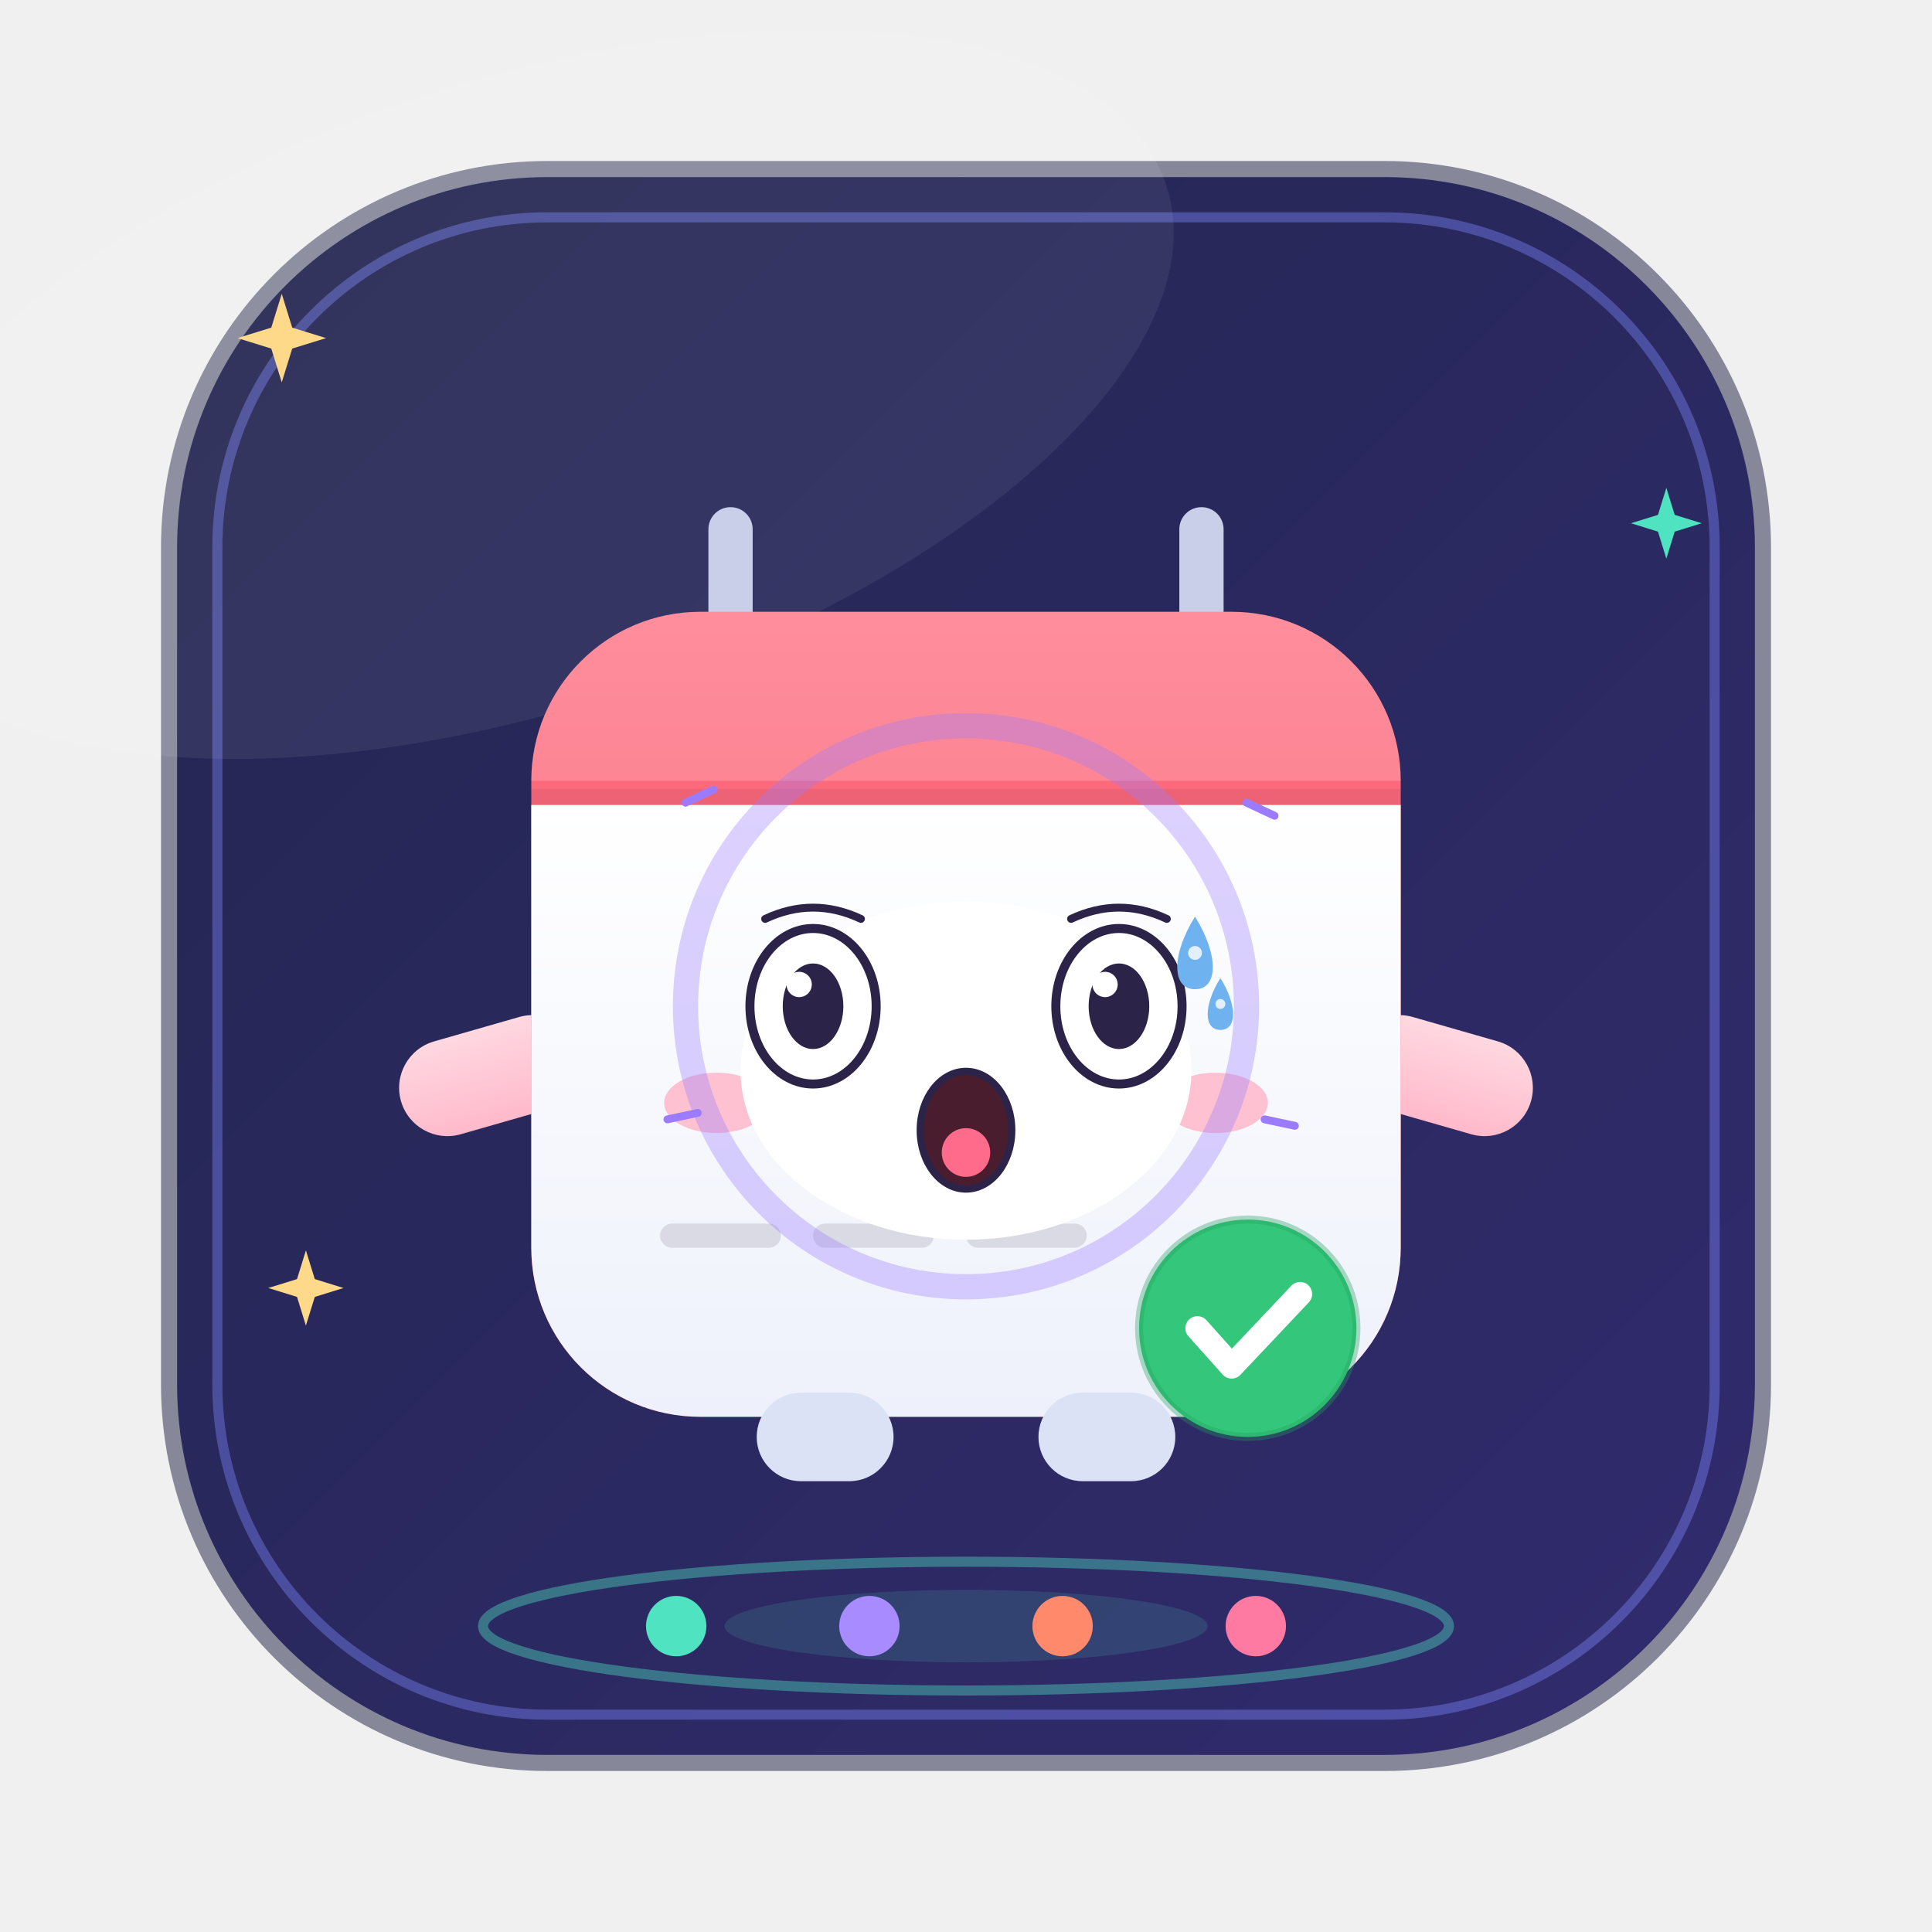
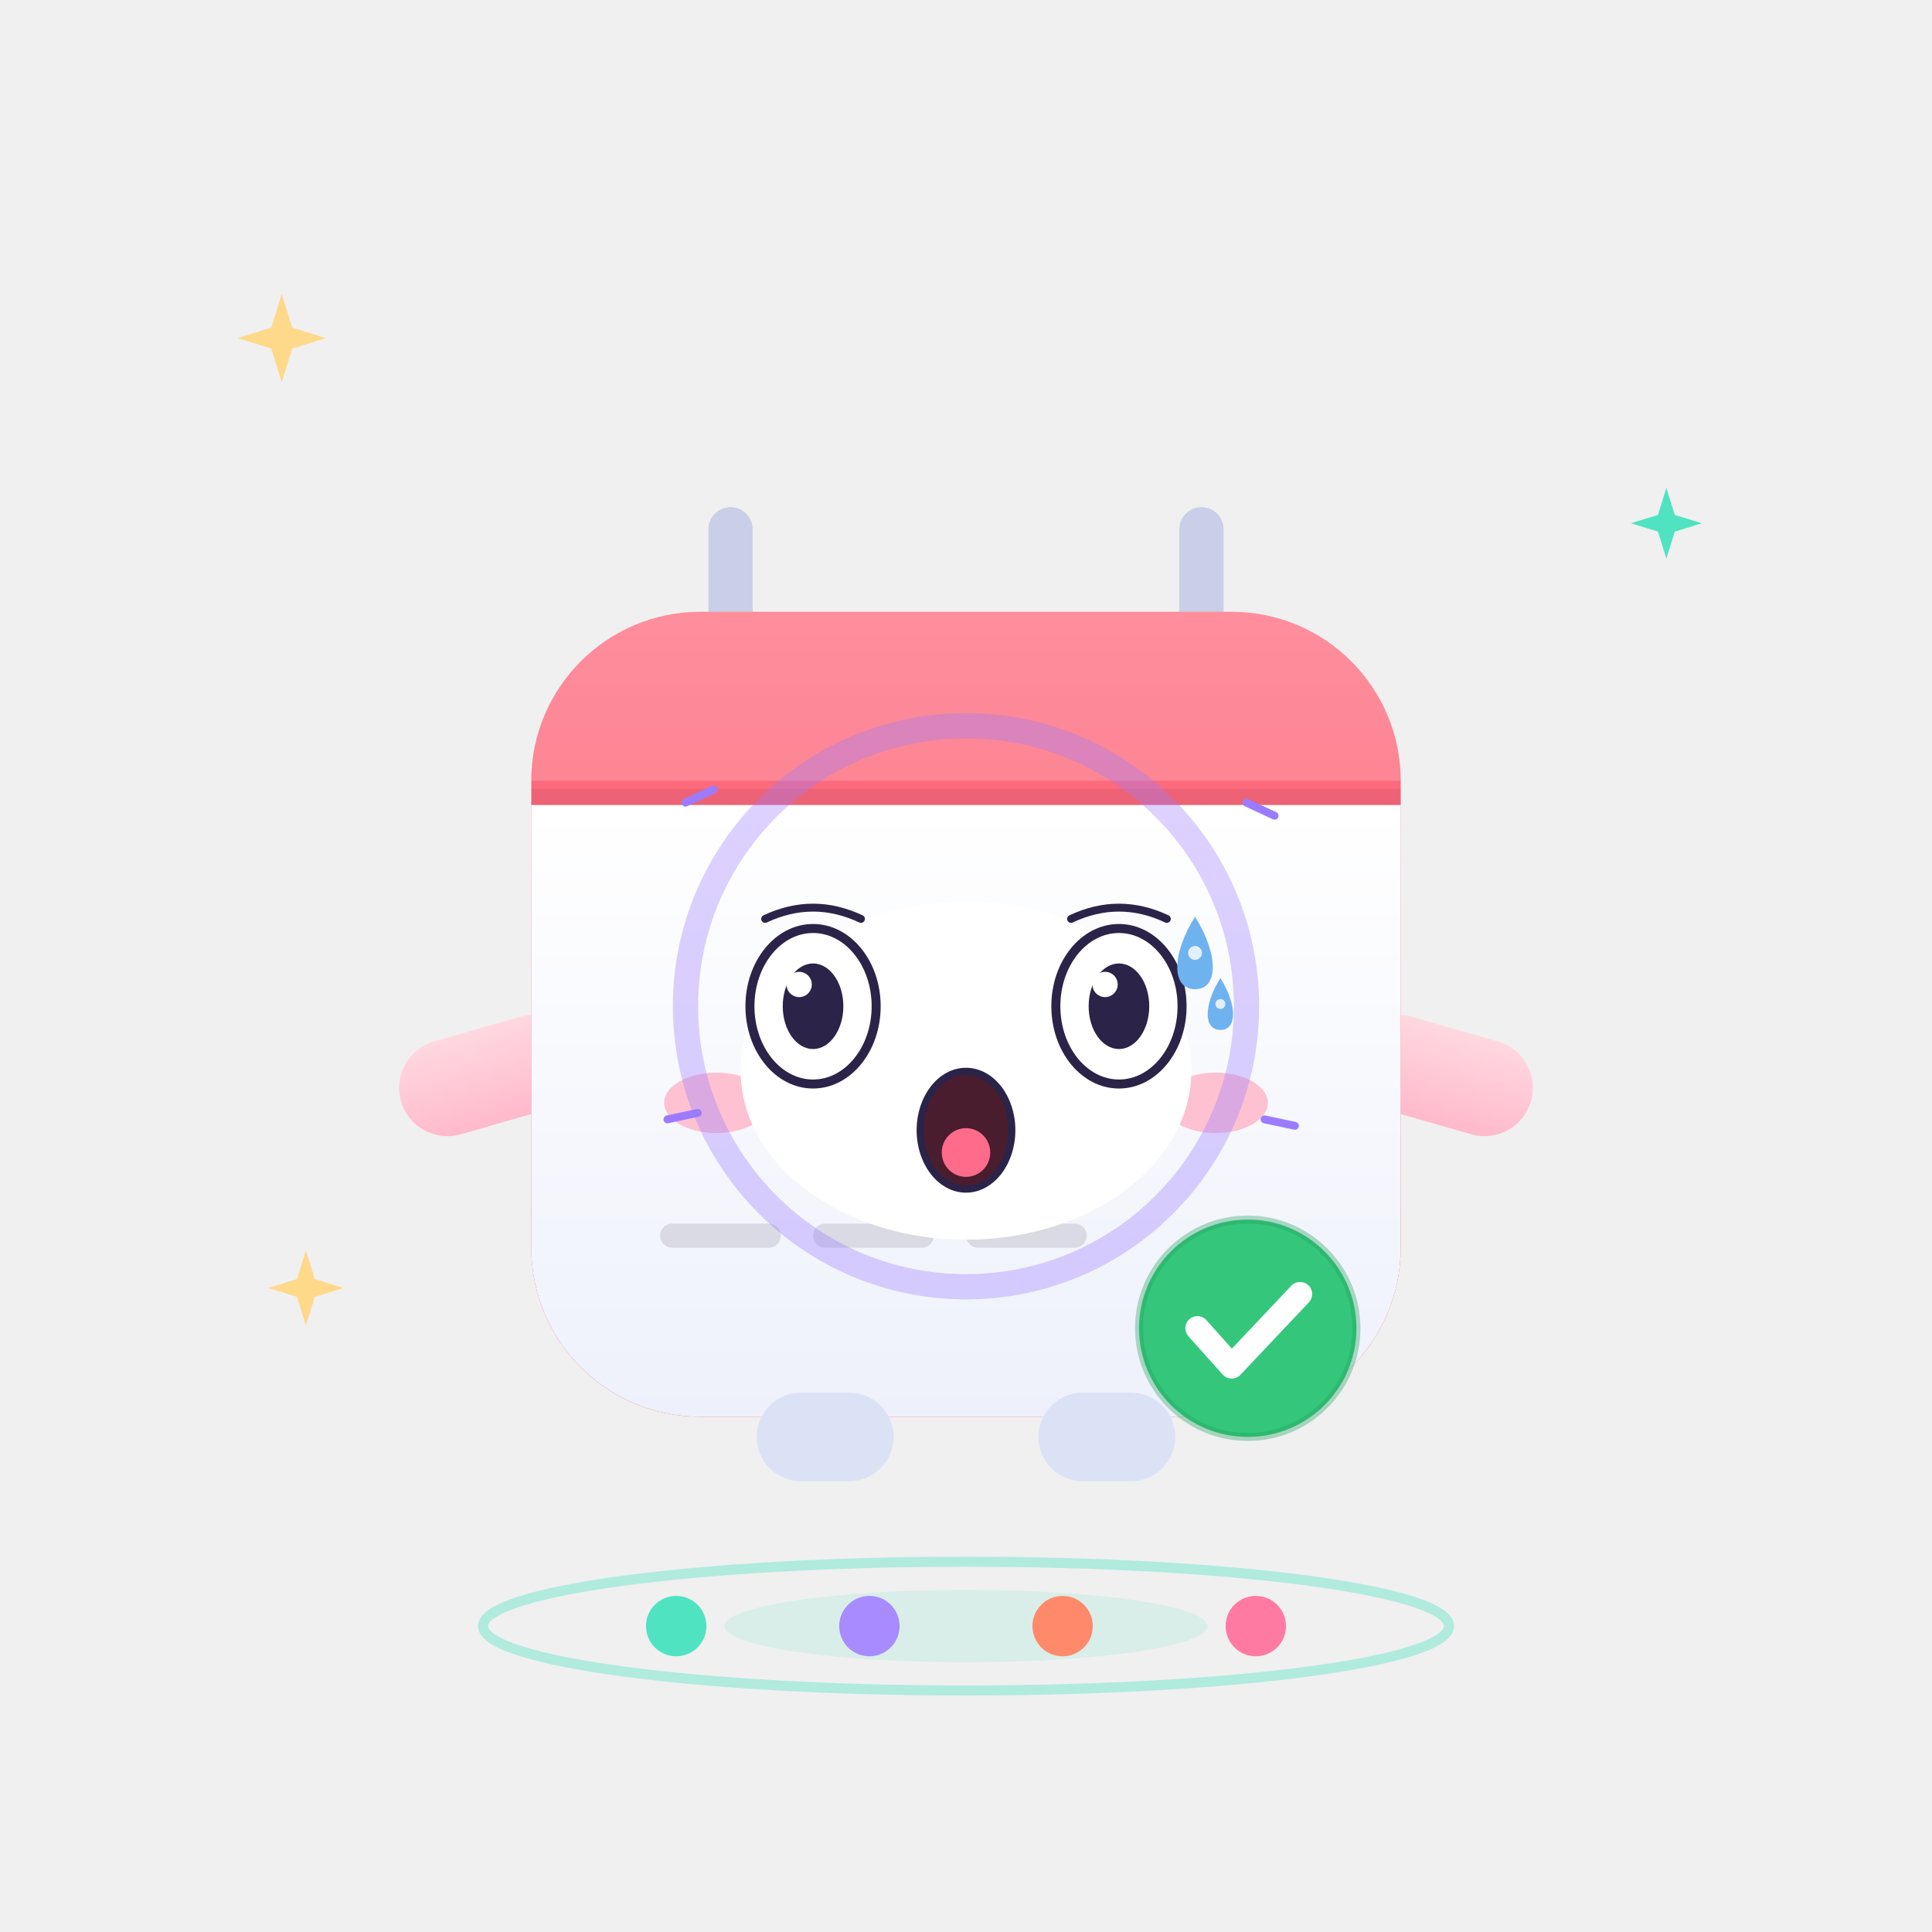
<svg xmlns="http://www.w3.org/2000/svg" viewBox="0 0 480 480" width="480" height="480" role="img" aria-label="小约 · 惊恐 Terrified">
  <style>
.ex-motion { animation: ex-tremble 0.18s ease-in-out infinite; transform-box: fill-box; transform-origin: 50% 50%; }
.ex-anim-tear { animation: ex-tear 1.8s ease-in infinite; transform-box: fill-box; transform-origin: center; }
.ex-anim-sweat { animation: ex-tear 1.5s ease-in infinite; transform-box: fill-box; transform-origin: center; }
.ex-anim-heart { animation: ex-heart 2.2s ease-out infinite; transform-box: fill-box; transform-origin: center; }
.ex-anim-spark { animation: ex-spark 1.9s ease-in-out infinite; transform-box: fill-box; transform-origin: center; }
.ex-anim-rain { animation: ex-rain 1.4s linear infinite; transform-box: fill-box; transform-origin: center; }
.ex-anim-confetti { animation: ex-confetti 2.4s linear infinite; transform-box: fill-box; transform-origin: center; }
.ex-anim-pulse { animation: ex-pulse 1.6s ease-in-out infinite; transform-box: fill-box; transform-origin: center; }
.ex-anim-knock { animation: ex-knock 0.55s ease-in-out infinite; transform-box: fill-box; transform-origin: center; }
.ex-anim-knockline { animation: ex-knockline 0.55s ease-out infinite; transform-box: fill-box; transform-origin: center; }
.ex-anim-palm { animation: ex-palm 0.9s ease-in-out infinite; transform-box: fill-box; transform-origin: center; }
.ex-anim-steam { animation: ex-steam 1.8s ease-out infinite; transform-box: fill-box; transform-origin: center; }
.ex-anim-shock { animation: ex-shock 0.5s ease-in-out infinite; transform-box: fill-box; transform-origin: center; }
.ex-anim-please { animation: ex-please 1.4s ease-in-out infinite; transform-box: fill-box; transform-origin: center; }
.ex-anim-drift { animation: ex-drift 4.5s ease-in-out infinite; transform-box: fill-box; transform-origin: center; }
@keyframes ex-tremble { 0%,100% { transform: translate(0,0); } 25% { transform: translate(-4.48px,2.46px); } 50% { transform: translate(4.48px,-2.46px); } 75% { transform: translate(-3.58px,2.46px); } }
@keyframes ex-tear { 0% { transform: translateY(0); opacity: 0; } 18% { opacity: 1; } 100% { transform: translateY(15.4px); opacity: 0; } }
@keyframes ex-heart { 0% { transform: translateY(0) scale(.65); opacity: 0; } 20% { opacity: 1; } 100% { transform: translateY(-25.2px) scale(1.15); opacity: 0; } }
@keyframes ex-spark { 0%,100% { transform: scale(.6) rotate(0deg); opacity: .3; } 50% { transform: scale(1.15) rotate(25deg); opacity: 1; } }
@keyframes ex-rain { 0% { transform: translateY(0); opacity: 0; } 20% { opacity: 1; } 100% { transform: translateY(16.8px); opacity: 0; } }
@keyframes ex-confetti { 0% { transform: translateY(-4.9px) rotate(0deg); opacity: 1; } 100% { transform: translateY(22.4px) rotate(200deg); opacity: 0; } }
@keyframes ex-pulse { 0%,100% { transform: scale(1); opacity: .35; } 50% { transform: scale(1.18); opacity: .7; } }
@keyframes ex-knock { 0%,100% { transform: translateX(6.3px); } 35% { transform: translateX(0); } }
@keyframes ex-knockline { 0%,100% { transform: scaleX(.6); opacity: .35; } 35% { transform: scaleX(1); opacity: 1; } }
@keyframes ex-palm { 0%,100% { transform: translateY(0) rotate(0deg); } 50% { transform: translateY(-1.68px) rotate(-4deg); } }
@keyframes ex-steam { 0% { transform: translateY(0); opacity: .7; } 100% { transform: translateY(-12.6px); opacity: 0; } }
@keyframes ex-shock { 0%,100% { transform: scaleX(.7); opacity: .4; } 50% { transform: scaleX(1.25); opacity: 1; } }
@keyframes ex-please { 0%,100% { transform: translateY(0); } 50% { transform: translateY(-2.52px); } }
@keyframes ex-drift { 0%,100% { transform: translateY(0); } 50% { transform: translateY(-2.8px); } }
@media (prefers-reduced-motion: reduce) {
  .ex-motion, [class*="ex-anim-"] { animation: none !important; }
}
</style>
  <g class="ex-motion ex-terrified">
    <g class="ex-base">
      <defs>
-         <linearGradient id="bgGrad" x1="0" y1="0" x2="1" y2="1">
-           <stop offset="0%" stop-color="#232650" />
-           <stop offset="100%" stop-color="#312B6E" />
-         </linearGradient>
        <linearGradient id="pageGrad" x1="0" y1="0" x2="0" y2="1">
          <stop offset="0%" stop-color="#FFFFFF" />
          <stop offset="100%" stop-color="#EEF1FB" />
        </linearGradient>
        <linearGradient id="headGrad" x1="0" y1="0" x2="0" y2="1">
          <stop offset="0%" stop-color="#FF7586" />
          <stop offset="100%" stop-color="#F04159" />
        </linearGradient>
        <linearGradient id="armGrad" x1="0" y1="0" x2="0" y2="1">
          <stop offset="0%" stop-color="#FFD8E0" />
          <stop offset="100%" stop-color="#FFB9CB" />
        </linearGradient>
      </defs>
-       <rect x="40" y="40" width="400" height="400" rx="96" fill="#1B1E42" opacity="0.5" />
-       <rect x="44" y="44" width="392" height="392" rx="92" fill="url(#bgGrad)" />
-       <rect x="54" y="54" width="372" height="372" rx="82" fill="none" stroke="#7C88FF" stroke-width="2.5" opacity="0.4" />
-       <ellipse cx="130" cy="98" rx="168" ry="78" fill="#FFFFFF" opacity="0.07" transform="rotate(-18 130 98)" />
      <ellipse cx="240" cy="404" rx="120" ry="16" fill="none" stroke="#4FE3C1" stroke-width="2.5" opacity="0.4">
    
  </ellipse>
      <ellipse cx="240" cy="404" rx="60" ry="9" fill="#4FE3C1" opacity="0.14">
    
  </ellipse>
      <g>
        <circle cx="168" cy="404" r="7.5" fill="#4FE3C1" />
        <circle cx="216" cy="404" r="7.5" fill="#A78BFF" />
        <circle cx="264" cy="404" r="7.5" fill="#FF8A6B" />
        <circle cx="312" cy="404" r="7.5" fill="#FF7AA2" />
      </g>
      <g>
        <rect x="176" y="126" width="11" height="46" rx="5.5" fill="#C9CFE8" />
        <rect x="293" y="126" width="11" height="46" rx="5.5" fill="#C9CFE8" />
        <g>
          <rect x="98" y="250" width="46" height="24" rx="12" fill="url(#armGrad)" transform="rotate(-16 140 262)" />
        </g>
        <rect x="336" y="250" width="46" height="24" rx="12" fill="url(#armGrad)" transform="rotate(16 340 262)" />
        <rect x="132" y="152" width="216" height="200" rx="42" fill="url(#headGrad)" />
        <path d="M132 200 L348 200 L348 310 A42 42 0 0 1 306 352 L174 352 A42 42 0 0 1 132 310 Z" fill="url(#pageGrad)" />
        <path d="M132 194 A42 42 0 0 1 174 152 L306 152 A42 42 0 0 1 348 194 Z" fill="#FFFFFF" opacity="0.18" />
        <path d="M132 198 H348" stroke="#000000" stroke-width="4" opacity="0.06" />
        <g transform="translate(202 250)">
          <g>
            <ellipse rx="11.5" ry="16" fill="#2B2348" />
            <circle cx="-3.8" cy="-6.5" r="4.6" fill="#FFFFFF" />
            <circle cx="2.8" cy="4.6" r="2.1" fill="#8FF0DC" opacity="0.9" />
          </g>
        </g>
        <g transform="translate(278 250)">
          <g>
            <ellipse rx="11.5" ry="16" fill="#2B2348" />
            <circle cx="-3.8" cy="-6.5" r="4.6" fill="#FFFFFF" />
            <circle cx="2.8" cy="4.6" r="2.1" fill="#8FF0DC" opacity="0.9" />
          </g>
        </g>
        <ellipse cx="178" cy="274" rx="13" ry="7.5" fill="#FFB3C6" opacity="0.8" />
        <ellipse cx="302" cy="274" rx="13" ry="7.5" fill="#FFB3C6" opacity="0.8" />
        <path d="M229 276 Q240 287 251 276" stroke="#2B2348" stroke-width="4" stroke-linecap="round" fill="none" opacity="0.75" />
        <rect x="164" y="304" width="30" height="6" rx="3" fill="#2B2348" opacity="0.13" />
        <rect x="202" y="304" width="30" height="6" rx="3" fill="#2B2348" opacity="0.13" />
        <rect x="240" y="304" width="30" height="6" rx="3" fill="#2B2348" opacity="0.13" />
        <g transform="translate(310 330)">
          <g>
            <circle r="27" fill="#34C77B" />
            <circle r="27" fill="none" stroke="#1F9E5C" stroke-width="2" opacity="0.35" />
            <path d="M-12.5 0 l8.5 9.5 l17 -18" stroke="#FFFFFF" stroke-width="6" stroke-linecap="round" stroke-linejoin="round" fill="none" />
          </g>
        </g>
        <rect x="188" y="346" width="34" height="22" rx="11" fill="#DCE2F5" />
        <rect x="258" y="346" width="34" height="22" rx="11" fill="#DCE2F5" />
      </g>
      <g transform="translate(70 84)">
        <path d="M0 -11 L2.6 -2.6 L11 0 L2.6 2.6 L0 11 L-2.6 2.6 L-11 0 L-2.6 -2.6 Z" fill="#FFD98A" />
      </g>
      <g transform="translate(414 130) scale(0.8)">
        <path d="M0 -11 L2.6 -2.6 L11 0 L2.6 2.6 L0 11 L-2.6 2.6 L-11 0 L-2.6 -2.6 Z" fill="#4FE3C1" />
      </g>
      <g transform="translate(76 320) scale(0.85)">
        <path d="M0 -11 L2.6 -2.6 L11 0 L2.6 2.6 L0 11 L-2.6 2.6 L-11 0 L-2.6 -2.6 Z" fill="#FFD98A" />
      </g>
    </g>
    <g class="ex-face">
      <ellipse cx="240" cy="266" rx="56" ry="42" fill="#FFFFFF" />
      <path d="M 190.1,228.3 Q 202,222.7 213.9,228.3" fill="none" stroke="#2B2348" stroke-width="1.96" stroke-linecap="round" />
      <path d="M 266.1,228.3 Q 278,222.7 289.9,228.3" fill="none" stroke="#2B2348" stroke-width="1.96" stroke-linecap="round" />
      <ellipse cx="202" cy="250" rx="15.68" ry="19.32" fill="#FFFFFF" stroke="#2B2348" stroke-width="2.24" />
      <ellipse cx="202" cy="250" rx="7.53" ry="10.63" fill="#2B2348" />
      <circle cx="198.55" cy="244.59" r="3.14" fill="#FFFFFF" />
      <ellipse cx="278" cy="250" rx="15.68" ry="19.32" fill="#FFFFFF" stroke="#2B2348" stroke-width="2.24" />
      <ellipse cx="278" cy="250" rx="7.53" ry="10.63" fill="#2B2348" />
      <circle cx="274.55" cy="244.59" r="3.14" fill="#FFFFFF" />
      <ellipse cx="240" cy="280.8" rx="11.37" ry="14.62" fill="#4A1D2E" stroke="#2B2348" stroke-width="1.79" />
      <ellipse cx="240" cy="286.34" rx="6.02" ry="6.05" fill="#FF6B8A" />
      <g transform="translate(0 0)">
        <path class="ex-anim-sweat" style="animation-delay:0.2s" d="M 296.9,227.74 C 302.78,237.15 302.78,245.77 296.9,245.77 C 291.02,245.77 291.02,237.15 296.9,227.74 Z" fill="#6FB2F0" />
        <circle cx="296.9" cy="236.76" r="1.72" fill="#FFFFFF" opacity=".8" />
      </g>
      <g transform="translate(0 0)">
        <path class="ex-anim-sweat" style="animation-delay:0.2s" d="M 303.2,243 C 307.4,249.72 307.4,255.88 303.2,255.88 C 299,255.88 299,249.72 303.2,243 Z" fill="#6FB2F0" />
        <circle cx="303.2" cy="249.44" r="1.23" fill="#FFFFFF" opacity=".8" />
      </g>
      <circle class="ex-anim-pulse" cx="240" cy="250" r="69.69" fill="none" stroke="#9B7BFF" stroke-width="6.27" opacity=".35" />
      <g transform="translate(170.31 199.42) rotate(-25)">
        <path class="ex-anim-shock" style="animation-delay:0.0s" d="M 0 0 L 7.7 0" stroke="#9B7BFF" stroke-width="1.96" stroke-linecap="round" />
      </g>
      <g transform="translate(309.69 199.42) rotate(25)">
        <path class="ex-anim-shock" style="animation-delay:0.08s" d="M 0 0 L 7.7 0" stroke="#9B7BFF" stroke-width="1.96" stroke-linecap="round" />
      </g>
      <g transform="translate(165.82 278.1) rotate(-12)">
        <path class="ex-anim-shock" style="animation-delay:0.16s" d="M 0 0 L 7.7 0" stroke="#9B7BFF" stroke-width="1.96" stroke-linecap="round" />
      </g>
      <g transform="translate(314.18 278.1) rotate(12)">
        <path class="ex-anim-shock" style="animation-delay:0.24s" d="M 0 0 L 7.7 0" stroke="#9B7BFF" stroke-width="1.96" stroke-linecap="round" />
      </g>
    </g>
  </g>
</svg>
